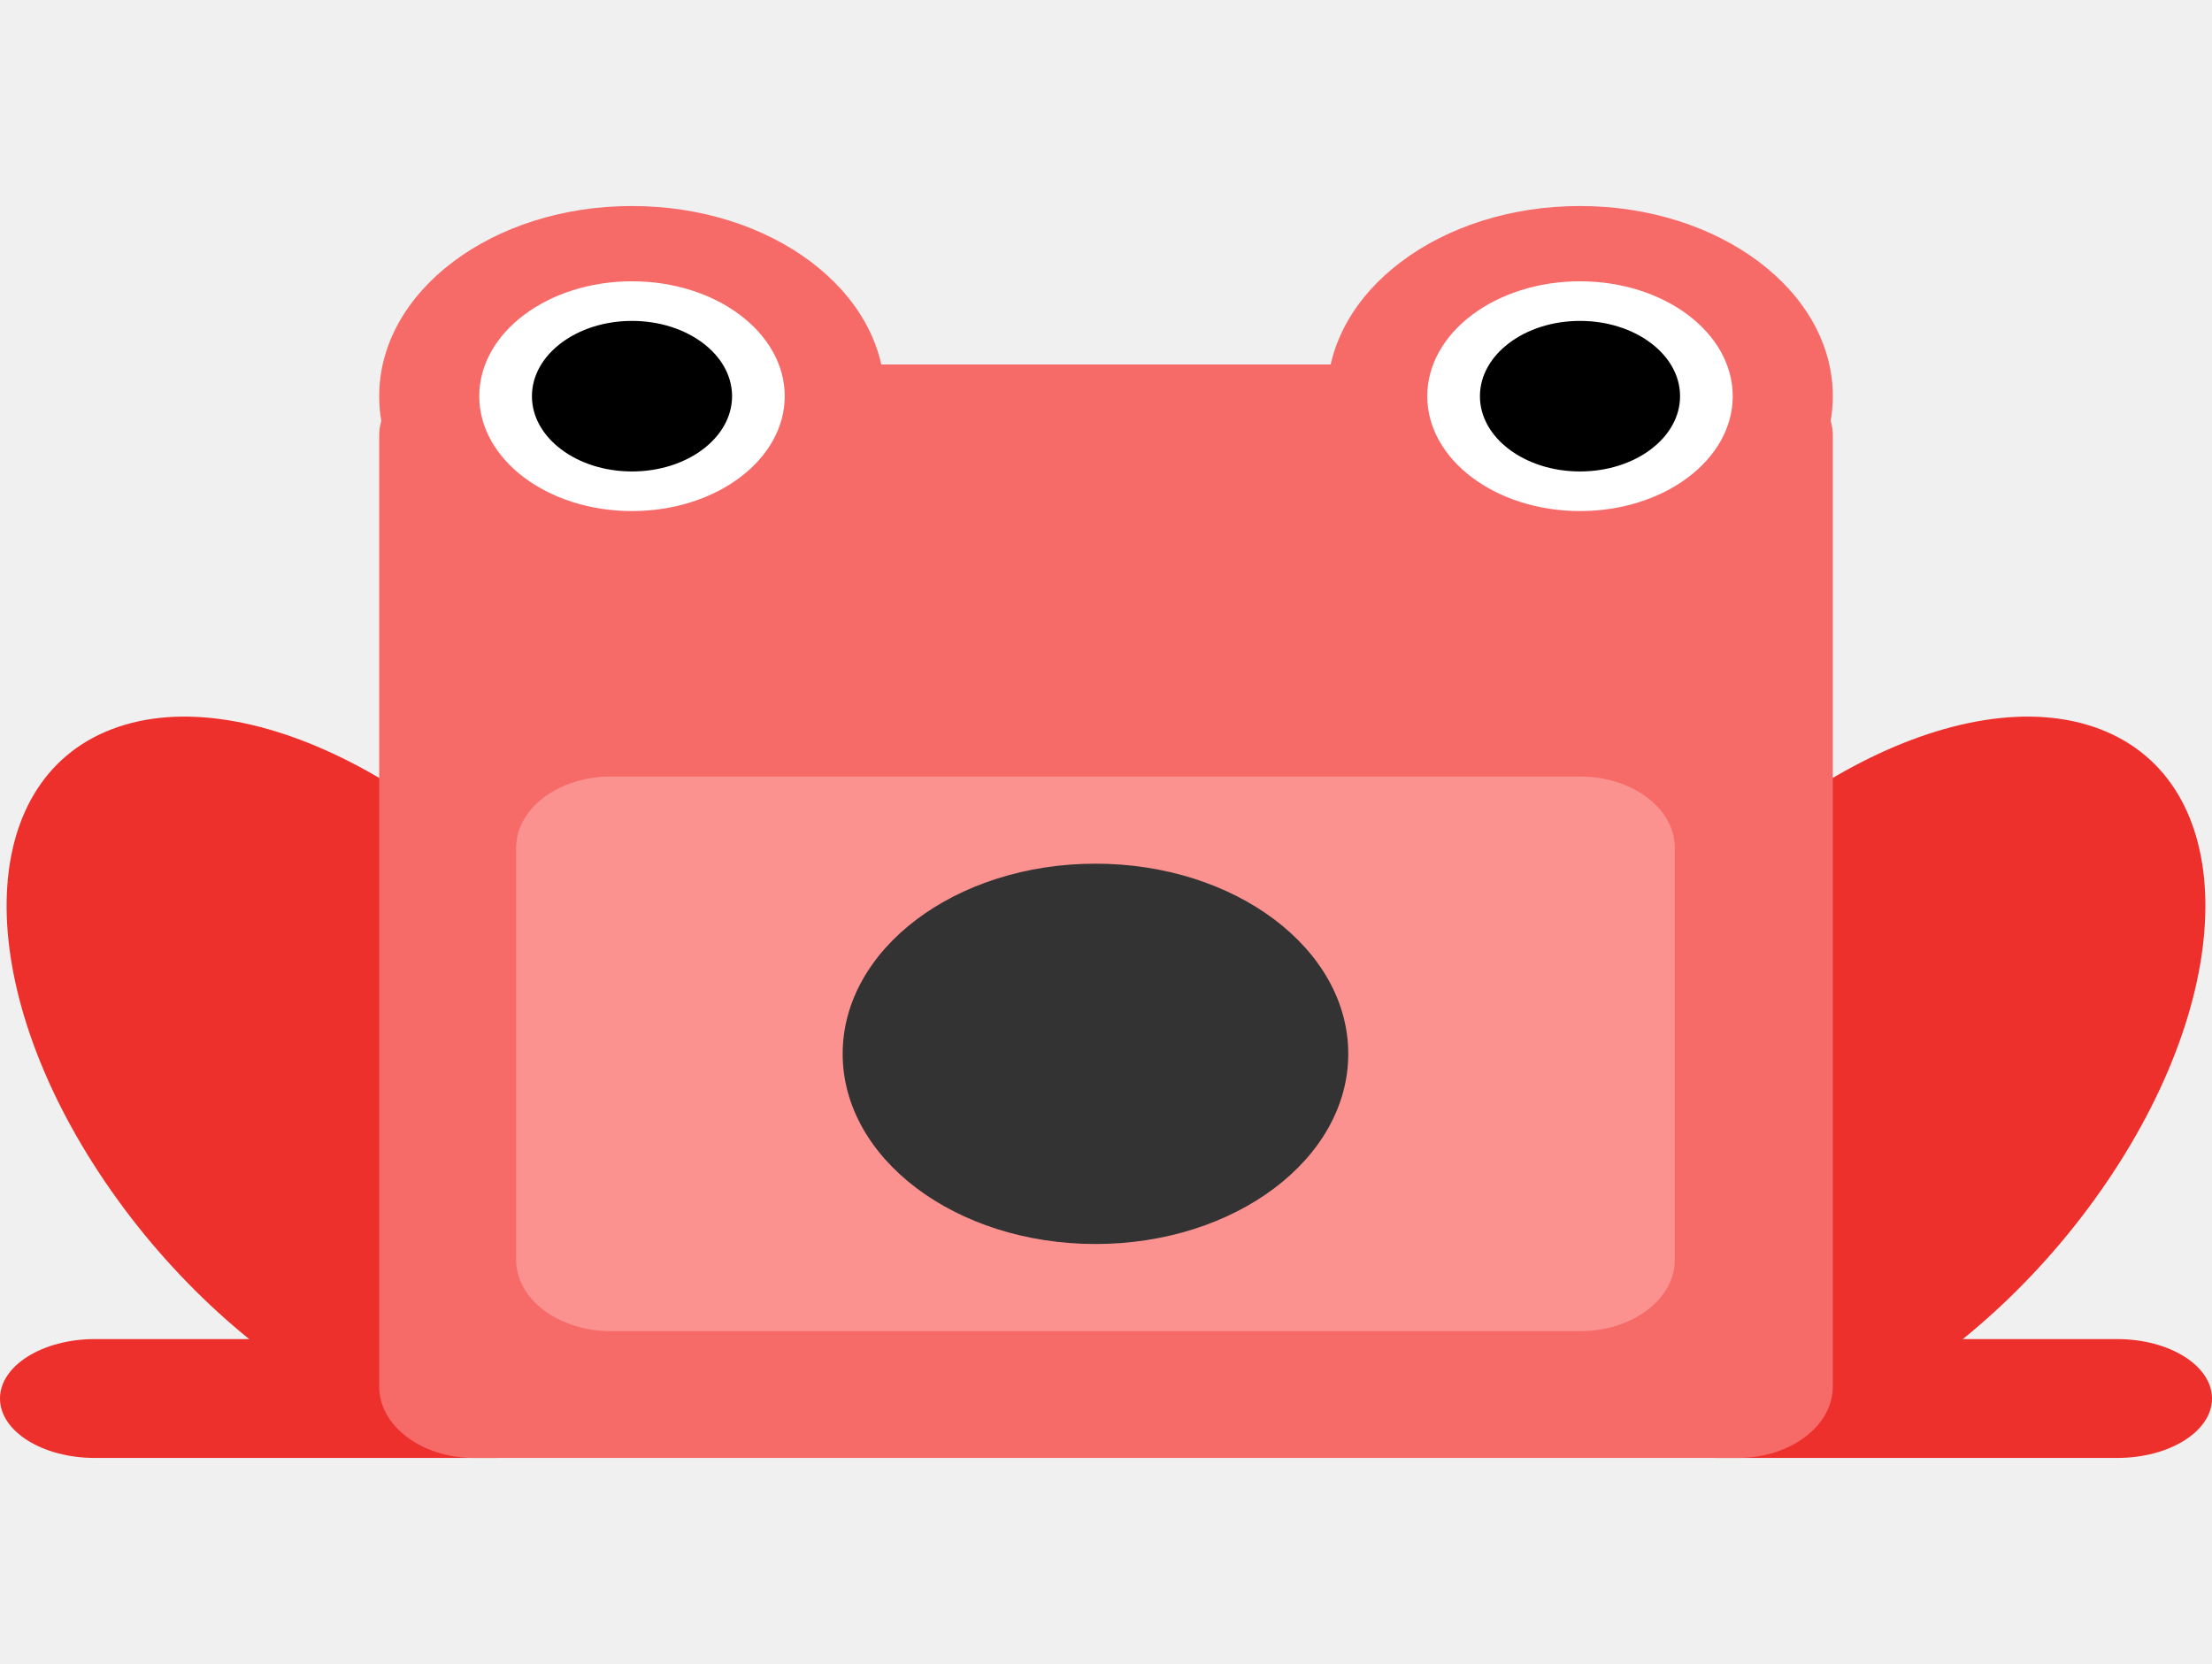
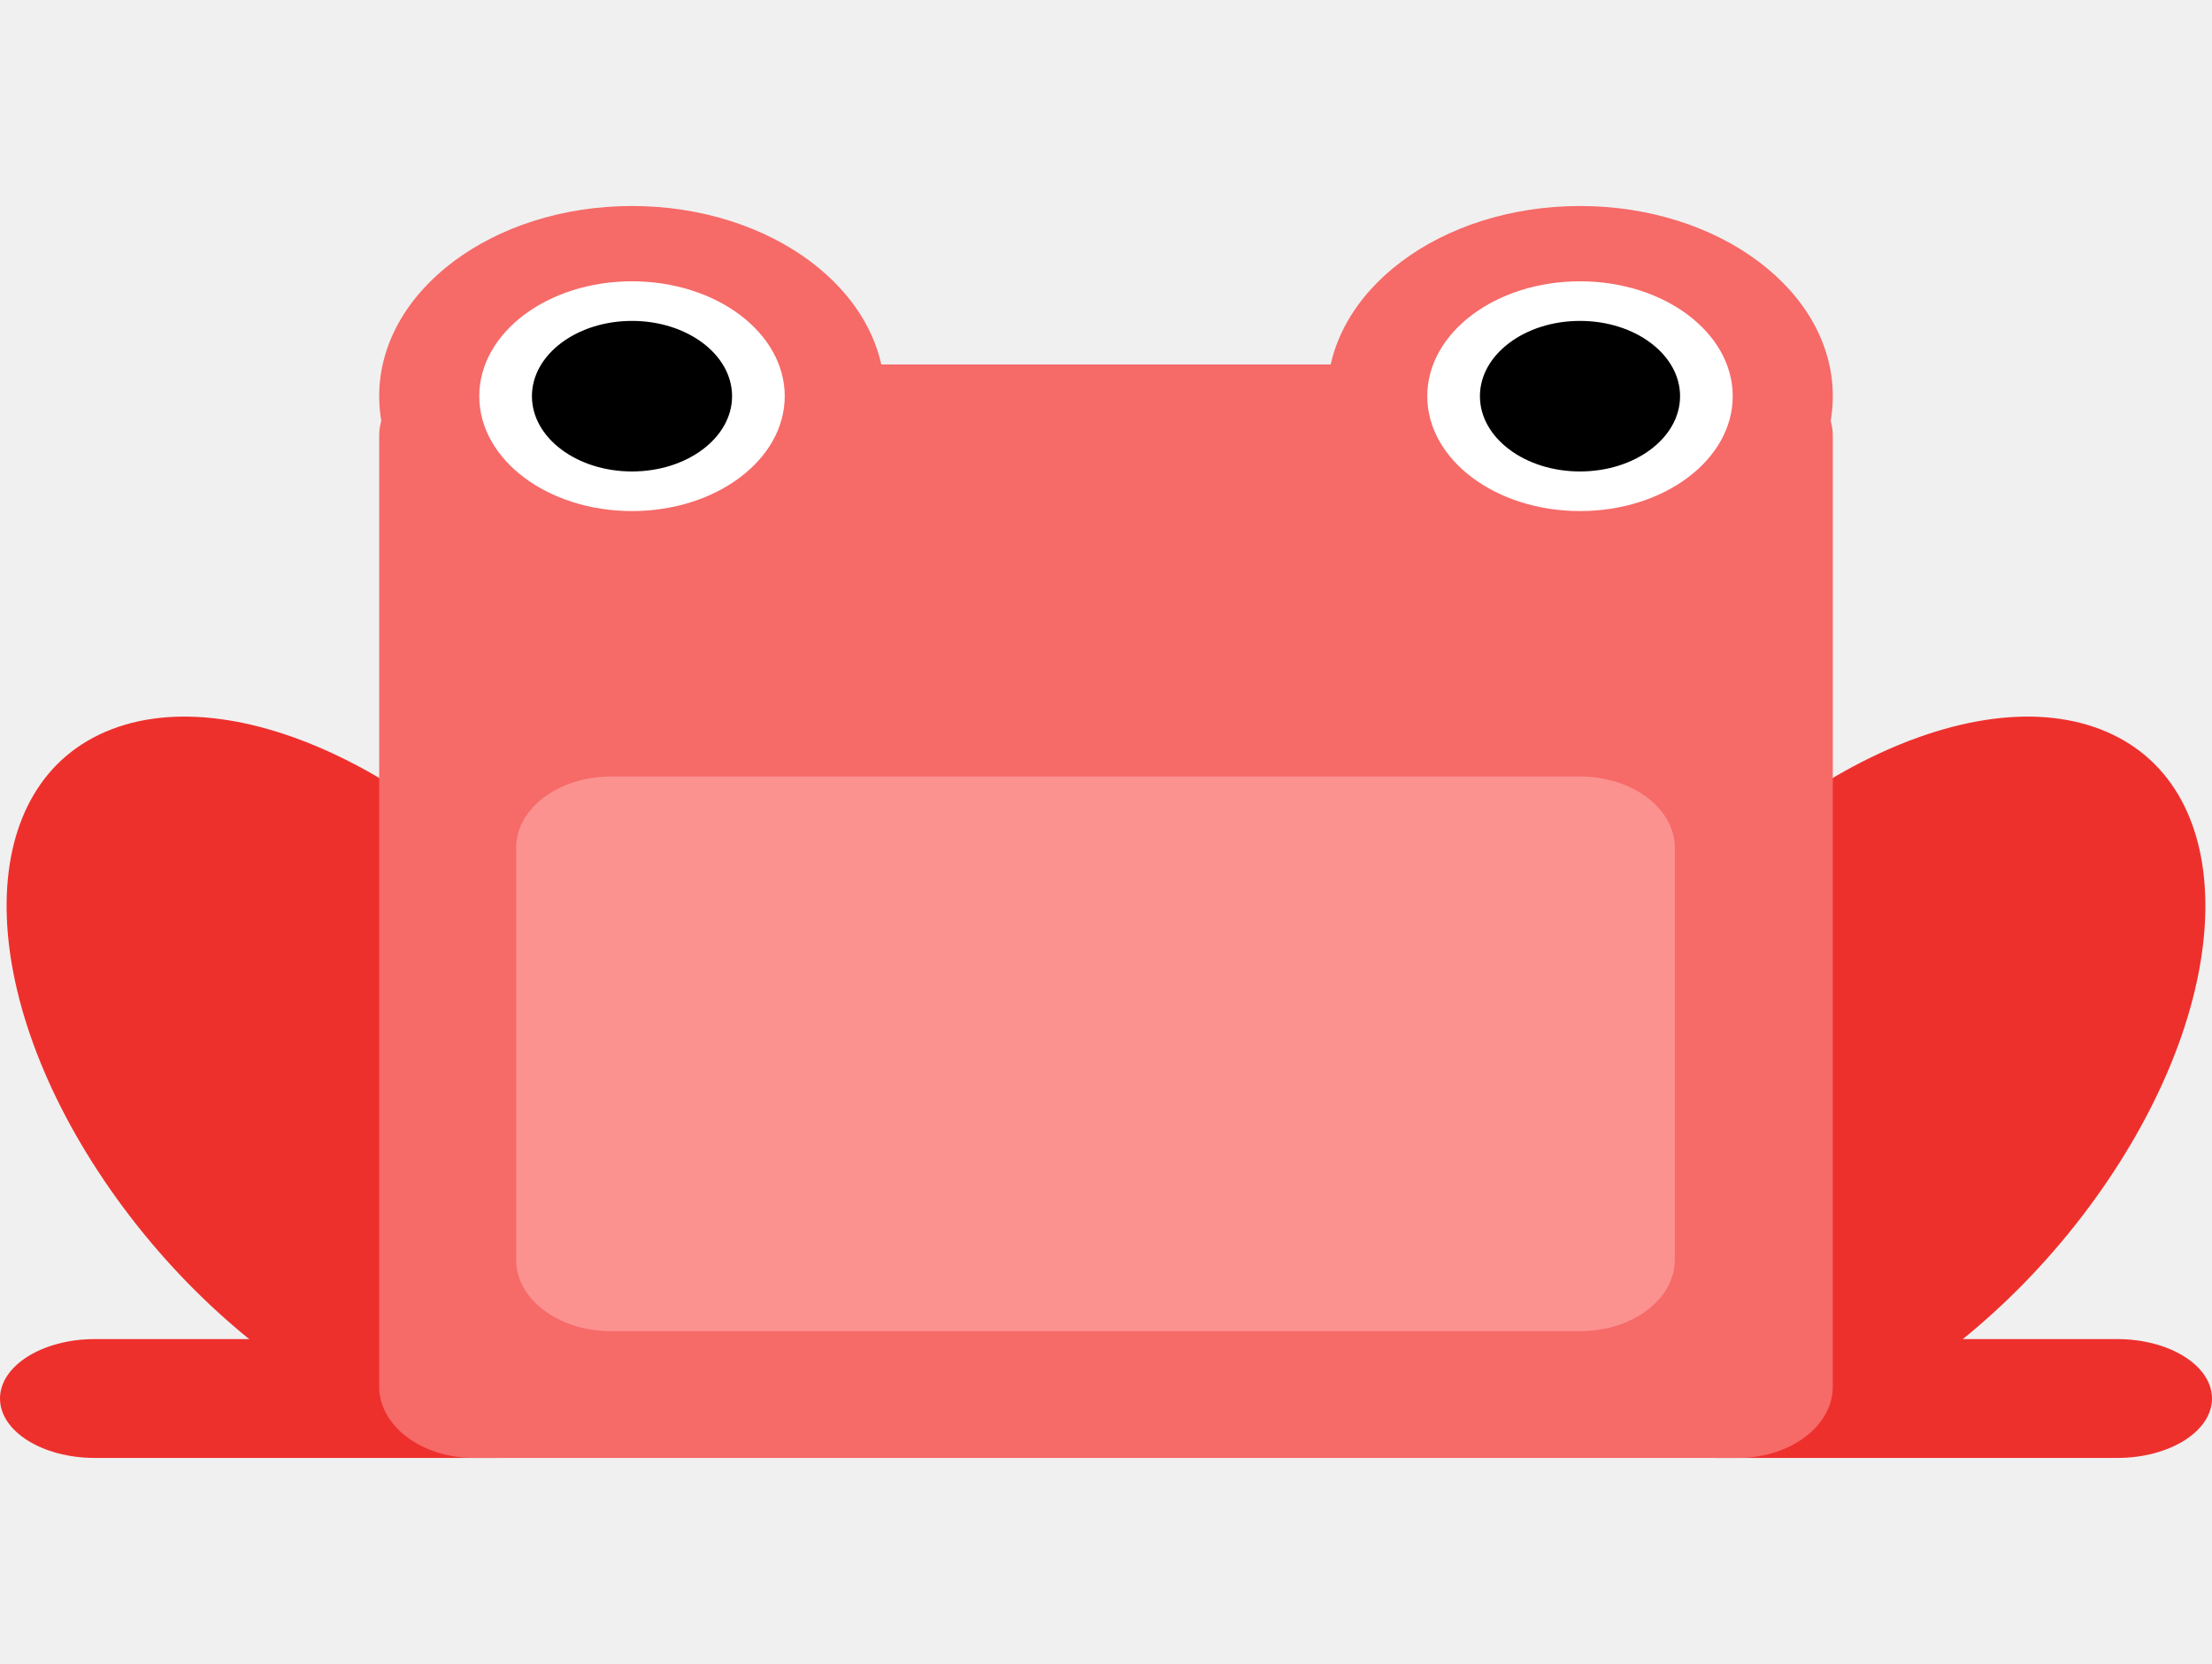
<svg xmlns="http://www.w3.org/2000/svg" width="210px" height="158px" viewBox="0 0 210 210" preserveAspectRatio="none" version="1.1">
  <defs />
  <g id="Page-1" stroke="none" stroke-width="1" fill="none" fill-rule="evenodd" transform="translate(0, 26)">
    <g id="frog-red" transform="translate(-13, 0)">
      <circle id="Oval-29" fill="#F66A68" cx="73" cy="24" r="24" />
      <circle id="Oval-29" fill="#F66A68" cx="163" cy="24" r="24" />
      <g id="frog-green-+-Rectangle-30" transform="translate(0, 54)" fill="#EE302D">
        <ellipse id="frog-green" transform="translate(46.53819, 57.02658) rotate(-27) translate(-46.53819, -57.02658) " cx="46.538" cy="57.027" rx="26.5" ry="50.5" />
        <rect id="Rectangle-30" x="13" y="89" width="56" height="15" rx="9" />
      </g>
      <g id="frog-green-+-Rectangle-30" transform="translate(189, 111.5) scale(-1, 1) translate(-189, -111.5) translate(142, 54)" fill="#EE302D">
        <ellipse id="frog-green" transform="translate(46.53819, 57.02658) rotate(-27) translate(-46.53819, -57.02658) " cx="46.538" cy="57.027" rx="26.5" ry="50.5" />
        <rect id="Rectangle-30" x="13" y="89" width="56" height="15" rx="9" />
      </g>
      <rect id="Rectangle-30" fill="#F66A68" x="49" y="20" width="138" height="138" rx="9" />
      <circle id="Oval-37" stroke="#FFFFFF" stroke-width="5" fill="#000000" cx="73" cy="24" r="12" />
      <circle id="Oval-37" stroke="#FFFFFF" stroke-width="5" fill="#000000" cx="163" cy="24" r="12" />
      <rect id="Rectangle-33" fill="#FB9290" x="62" y="72" width="110" height="70" rx="9" />
-       <circle class="colorblind-assist" fill="#333333" cx="117" cy="107" r="24" />
    </g>
  </g>
</svg>
